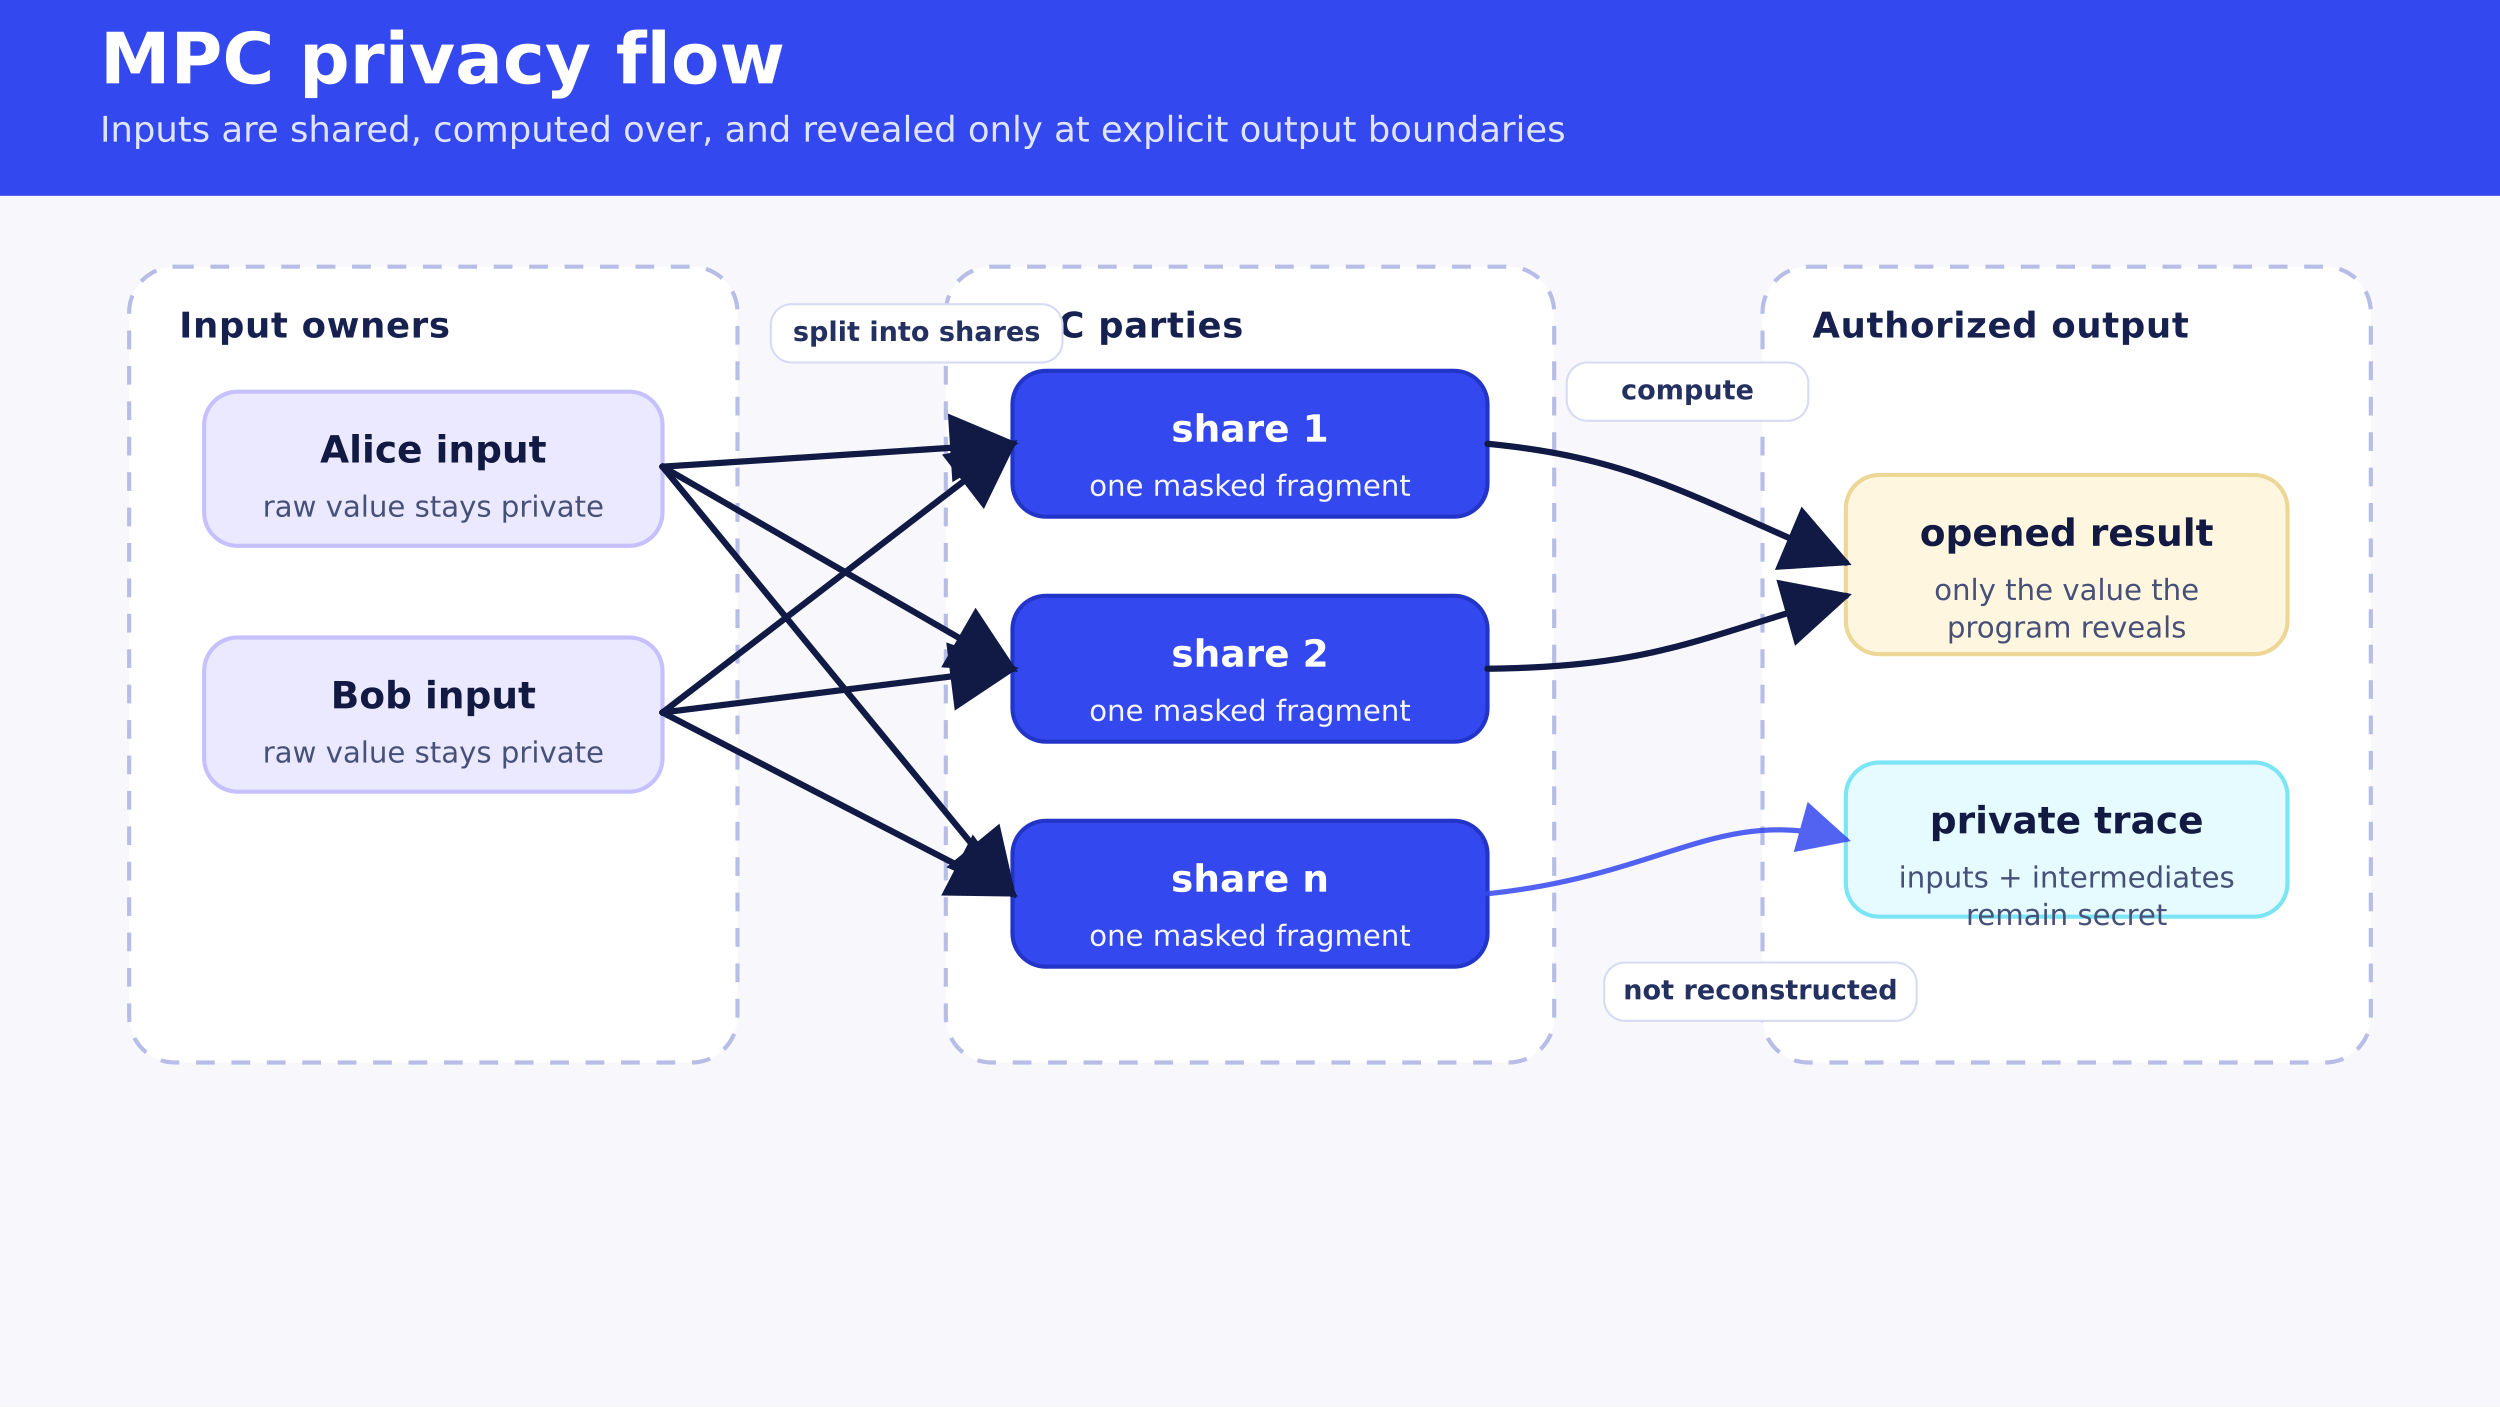
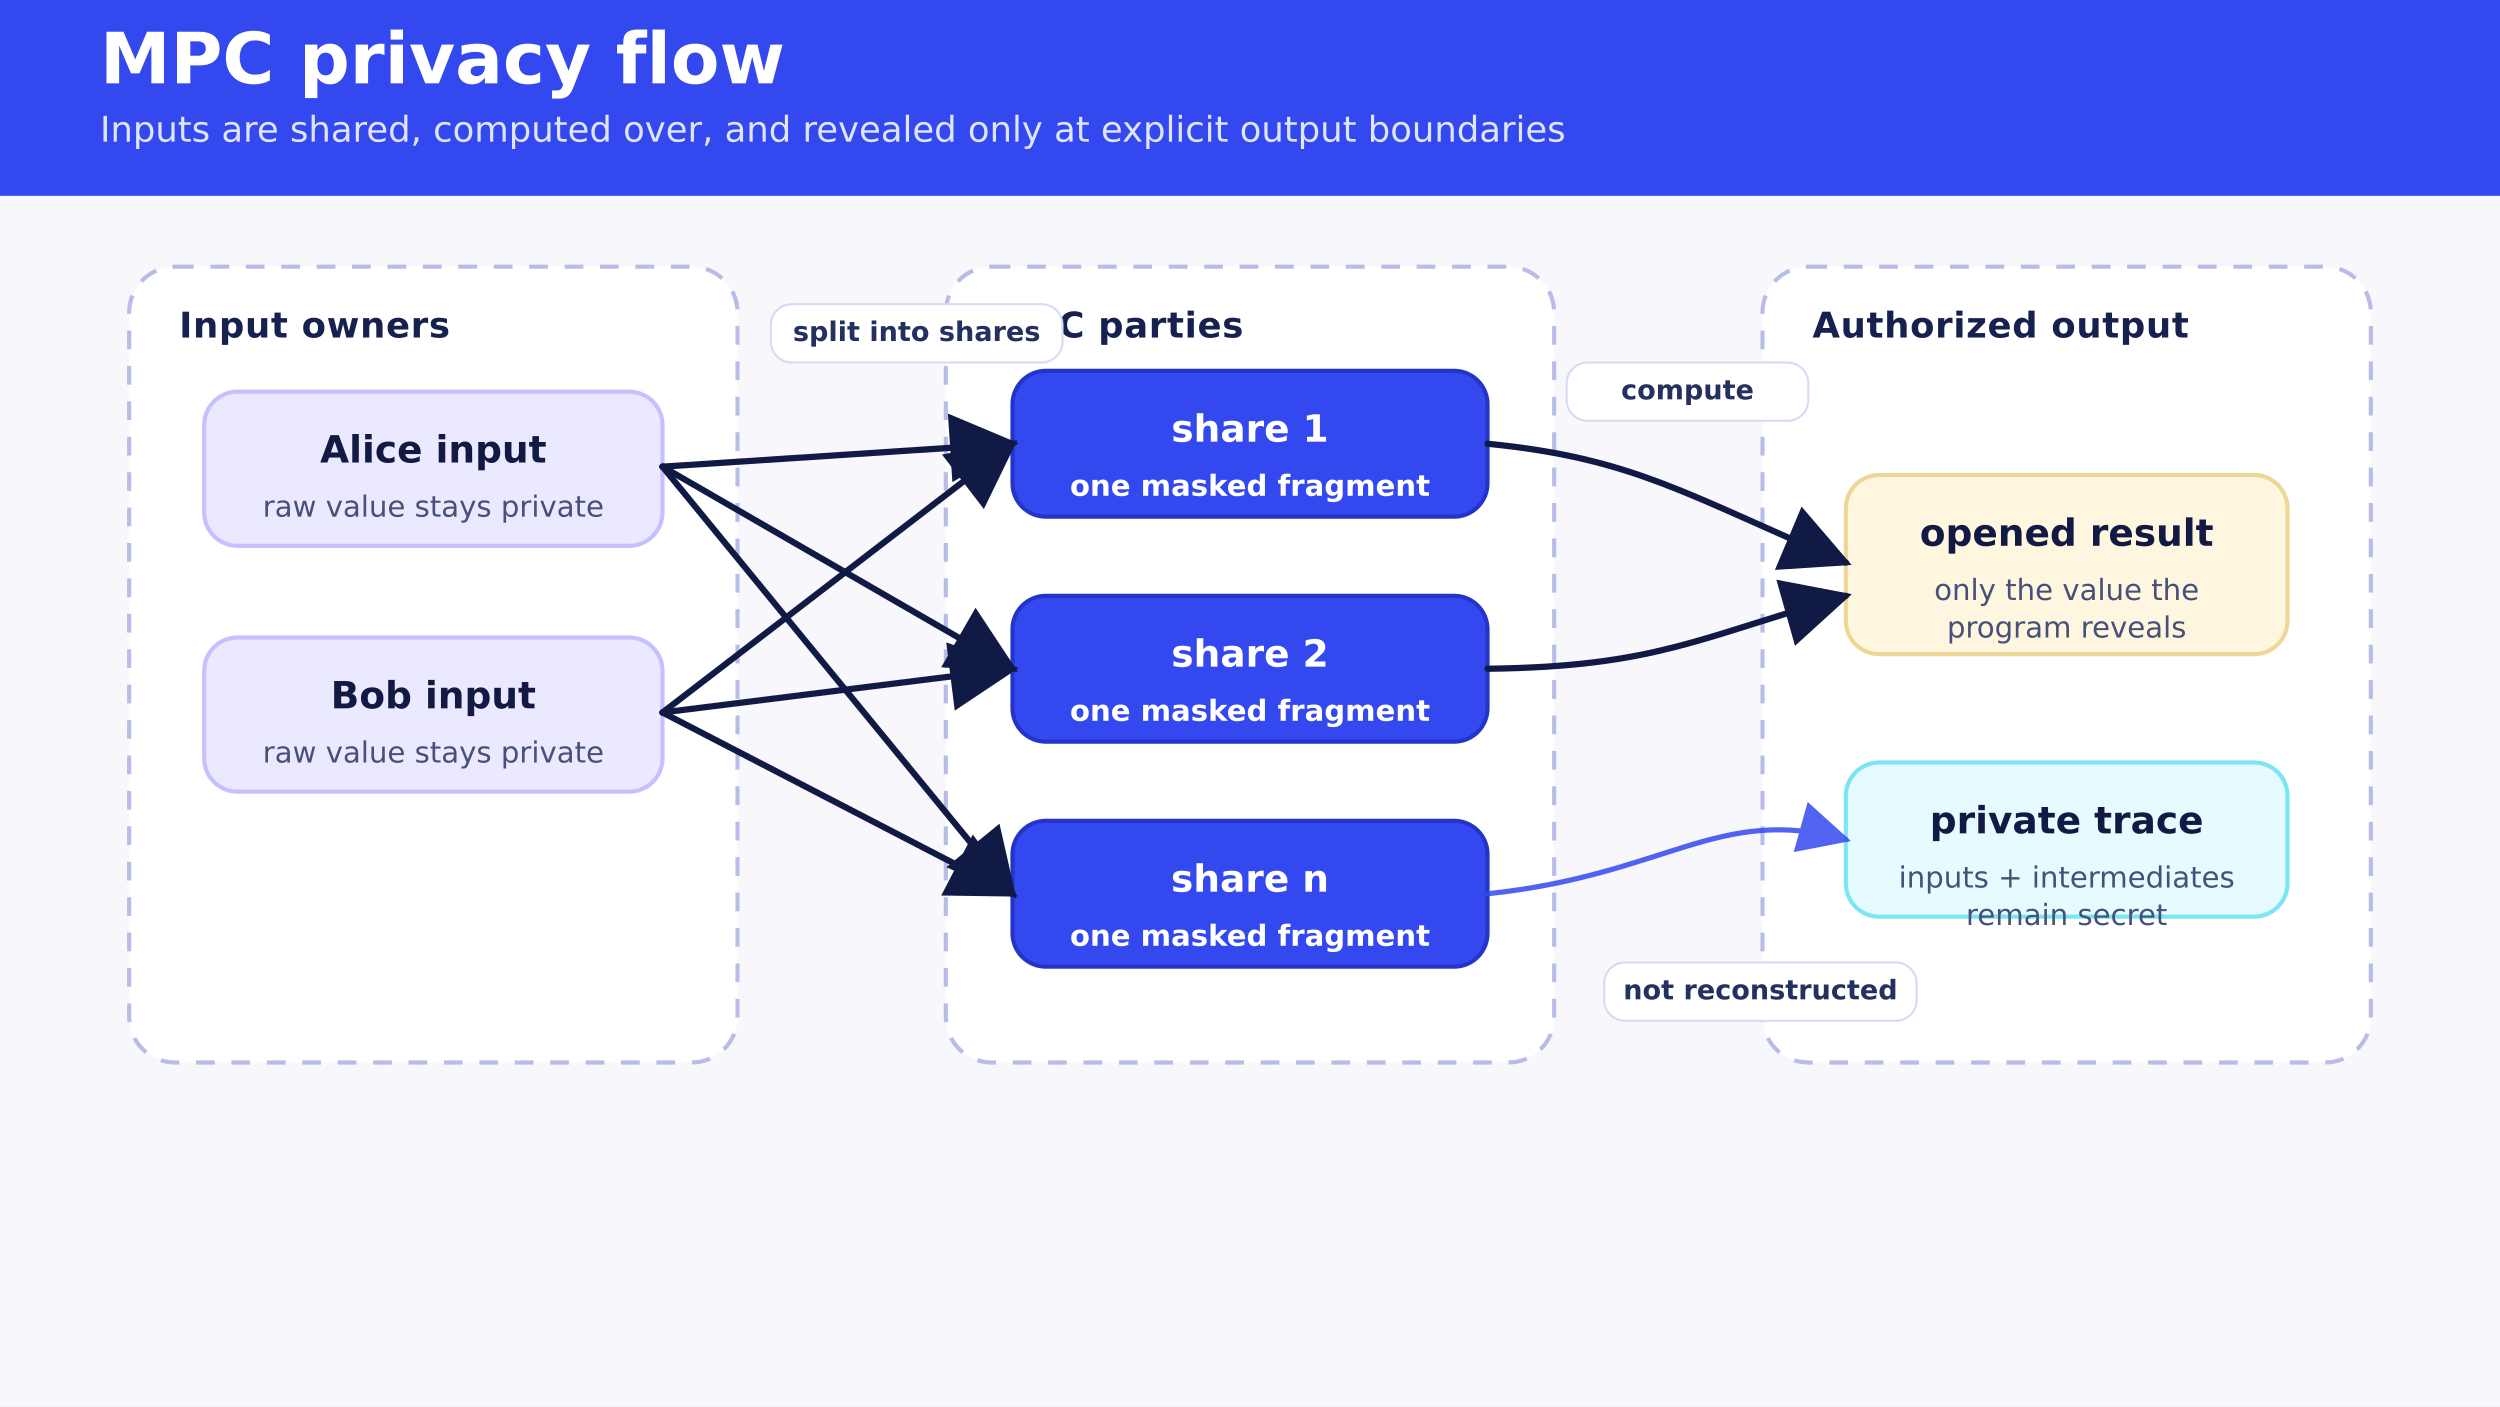
<svg xmlns="http://www.w3.org/2000/svg" width="1200" height="675" viewBox="0 0 1200 675" role="img" aria-labelledby="title desc">
  <defs>
    <style>
:root { color-scheme: light; }
.bg { fill: #f8f8fc; }
.header { fill: #3448f0; }
.title { font-family: 'DejaVu Sans', Arial, sans-serif; font-size: 34px; font-weight: 700; fill: #ffffff; }
.subtitle { font-family: 'DejaVu Sans', Arial, sans-serif; font-size: 17px; font-weight: 400; fill: #dfe4ff; }
.zone { fill: #ffffff; stroke: #b8bde8; stroke-width: 2; stroke-dasharray: 9 8; rx: 22; }
.zone-title { font-family: 'DejaVu Sans', Arial, sans-serif; font-size: 17px; font-weight: 700; fill: #17214f; letter-spacing: .02em; }
.card { fill: #ffffff; stroke: #c6cbef; stroke-width: 2; rx: 16; }
.card-lav { fill: #ebe9ff; stroke: #c6c0ff; }
.card-cream { fill: #fff6df; stroke: #edd797; }
.card-blue { fill: #3448f0; stroke: #2335c8; }
.card-cyan { fill: #e5fbff; stroke: #7be4f5; }
.card-text { font-family: 'DejaVu Sans', Arial, sans-serif; font-size: 18px; font-weight: 700; fill: #121a44; }
.card-sub { font-family: 'DejaVu Sans', Arial, sans-serif; font-size: 14px; font-weight: 400; fill: #465078; }
.white { fill: #ffffff; }
.on-blue-title { font-family: 'DejaVu Sans', Arial, sans-serif; font-size: 18px; font-weight: 700; fill: #ffffff; }
- .on-blue-sub { font-family: 'DejaVu Sans', Arial, sans-serif; font-size: 14px; font-weight: 400; fill: #ffffff; opacity: .95; }
+ .on-blue-sub { font-family: 'DejaVu Sans', Arial, sans-serif; font-size: 14px; font-weight: 700; fill: #ffffff !important; opacity: 1; }
.small { font-family: 'DejaVu Sans', Arial, sans-serif; font-size: 13px; font-weight: 400; fill: #465078; }
.badge { fill: #5ee3ff; stroke: #28bfdc; stroke-width: 1.5; }
.badge-text { font-family: 'DejaVu Sans', Arial, sans-serif; font-size: 15px; font-weight: 700; fill: #07133d; text-anchor: middle; dominant-baseline: middle; }
.arrow { stroke: #101a45; stroke-width: 3; fill: none; marker-end: url(#arrow); stroke-linecap: round; stroke-linejoin: round; }
.arrow-soft { stroke: #3448f0; stroke-width: 2.5; fill: none; marker-end: url(#arrow-soft); stroke-linecap: round; stroke-linejoin: round; opacity: .85; }
.arrow-dash { stroke: #3448f0; stroke-width: 2.5; fill: none; stroke-dasharray: 7 7; marker-end: url(#arrow-soft); opacity: .72; }
.label-chip { fill: #ffffff; stroke: #d7daf4; stroke-width: 1; rx: 10; }
.label { font-family: 'DejaVu Sans', Arial, sans-serif; font-size: 13px; font-weight: 700; fill: #24305f; text-anchor: middle; dominant-baseline: middle; }
</style>
    <marker id="arrow" markerWidth="11" markerHeight="11" refX="10" refY="5.5" orient="auto">
      <path d="M0,0 L11,5.5 L0,11 z" fill="#101a45" />
    </marker>
    <marker id="arrow-soft" markerWidth="10" markerHeight="10" refX="9" refY="5" orient="auto">
      <path d="M0,0 L10,5 L0,10 z" fill="#3448f0" />
    </marker>
  </defs>
  <rect class="bg" width="1200" height="675" />
  <rect class="header" x="0" y="0" width="1200" height="94" />
  <text x="48" y="40" class="title">MPC privacy flow</text>
  <text x="48" y="68" class="subtitle">Inputs are shared, computed over, and revealed only at explicit output boundaries</text>
  <rect x="62" y="128" width="292" height="382" class="zone" />
  <text x="86" y="162" class="zone-title">Input owners</text>
  <rect x="454" y="128" width="292" height="382" class="zone" />
  <text x="478" y="162" class="zone-title">MPC parties</text>
  <rect x="846" y="128" width="292" height="382" class="zone" />
  <text x="870" y="162" class="zone-title">Authorized output</text>
  <rect x="98" y="188" width="220" height="74" class="card card-lav" />
  <text x="208" y="222" class="card-text" text-anchor="middle">Alice input</text>
  <text x="208" y="248" class="card-sub" text-anchor="middle">raw value stays private</text>
  <rect x="98" y="306" width="220" height="74" class="card card-lav" />
  <text x="208" y="340" class="card-text" text-anchor="middle">Bob input</text>
  <text x="208" y="366" class="card-sub" text-anchor="middle">raw value stays private</text>
  <rect x="486" y="178" width="228" height="70" class="card card-blue" />
  <text x="600" y="212" class="on-blue-title" text-anchor="middle">share 1</text>
  <text x="600" y="238" class="on-blue-sub" text-anchor="middle">one masked fragment</text>
  <rect x="486" y="286" width="228" height="70" class="card card-blue" />
  <text x="600" y="320" class="on-blue-title" text-anchor="middle">share 2</text>
  <text x="600" y="346" class="on-blue-sub" text-anchor="middle">one masked fragment</text>
  <rect x="486" y="394" width="228" height="70" class="card card-blue" />
  <text x="600" y="428" class="on-blue-title" text-anchor="middle">share n</text>
  <text x="600" y="454" class="on-blue-sub" text-anchor="middle">one masked fragment</text>
  <rect x="886" y="228" width="212" height="86" class="card card-cream" />
  <text x="992" y="262" class="card-text" text-anchor="middle">opened result</text>
  <text x="992" y="288" class="card-sub" text-anchor="middle">only the value the</text>
  <text x="992" y="306" class="card-sub" text-anchor="middle">program reveals</text>
  <rect x="886" y="366" width="212" height="74" class="card card-cyan" />
  <text x="992" y="400" class="card-text" text-anchor="middle">private trace</text>
  <text x="992" y="426" class="card-sub" text-anchor="middle">inputs + intermediates</text>
  <text x="992" y="444" class="card-sub" text-anchor="middle">remain secret</text>
  <path d="M318,224 L486,213" class="arrow" />
  <path d="M318,224 L486,321" class="arrow" />
  <path d="M318,224 L486,429" class="arrow" />
  <path d="M318,342 L486,213" class="arrow" />
  <path d="M318,342 L486,321" class="arrow" />
  <path d="M318,342 L486,429" class="arrow" />
  <path d="M714,213 C785,220 810,238 886,270" class="arrow" />
  <path d="M714,321 C795,320 815,306 886,286" class="arrow" />
  <path d="M714,429 C800,420 825,386 886,403" class="arrow-soft" />
  <rect x="370" y="146" width="140" height="28" class="label-chip" />
  <text x="440.0" y="160" class="label">split into shares</text>
  <rect x="752" y="174" width="116" height="28" class="label-chip" />
  <text x="810.0" y="188" class="label">compute</text>
  <rect x="770" y="462" width="150" height="28" class="label-chip" />
  <text x="845.0" y="476" class="label">not reconstructed</text>
</svg>
